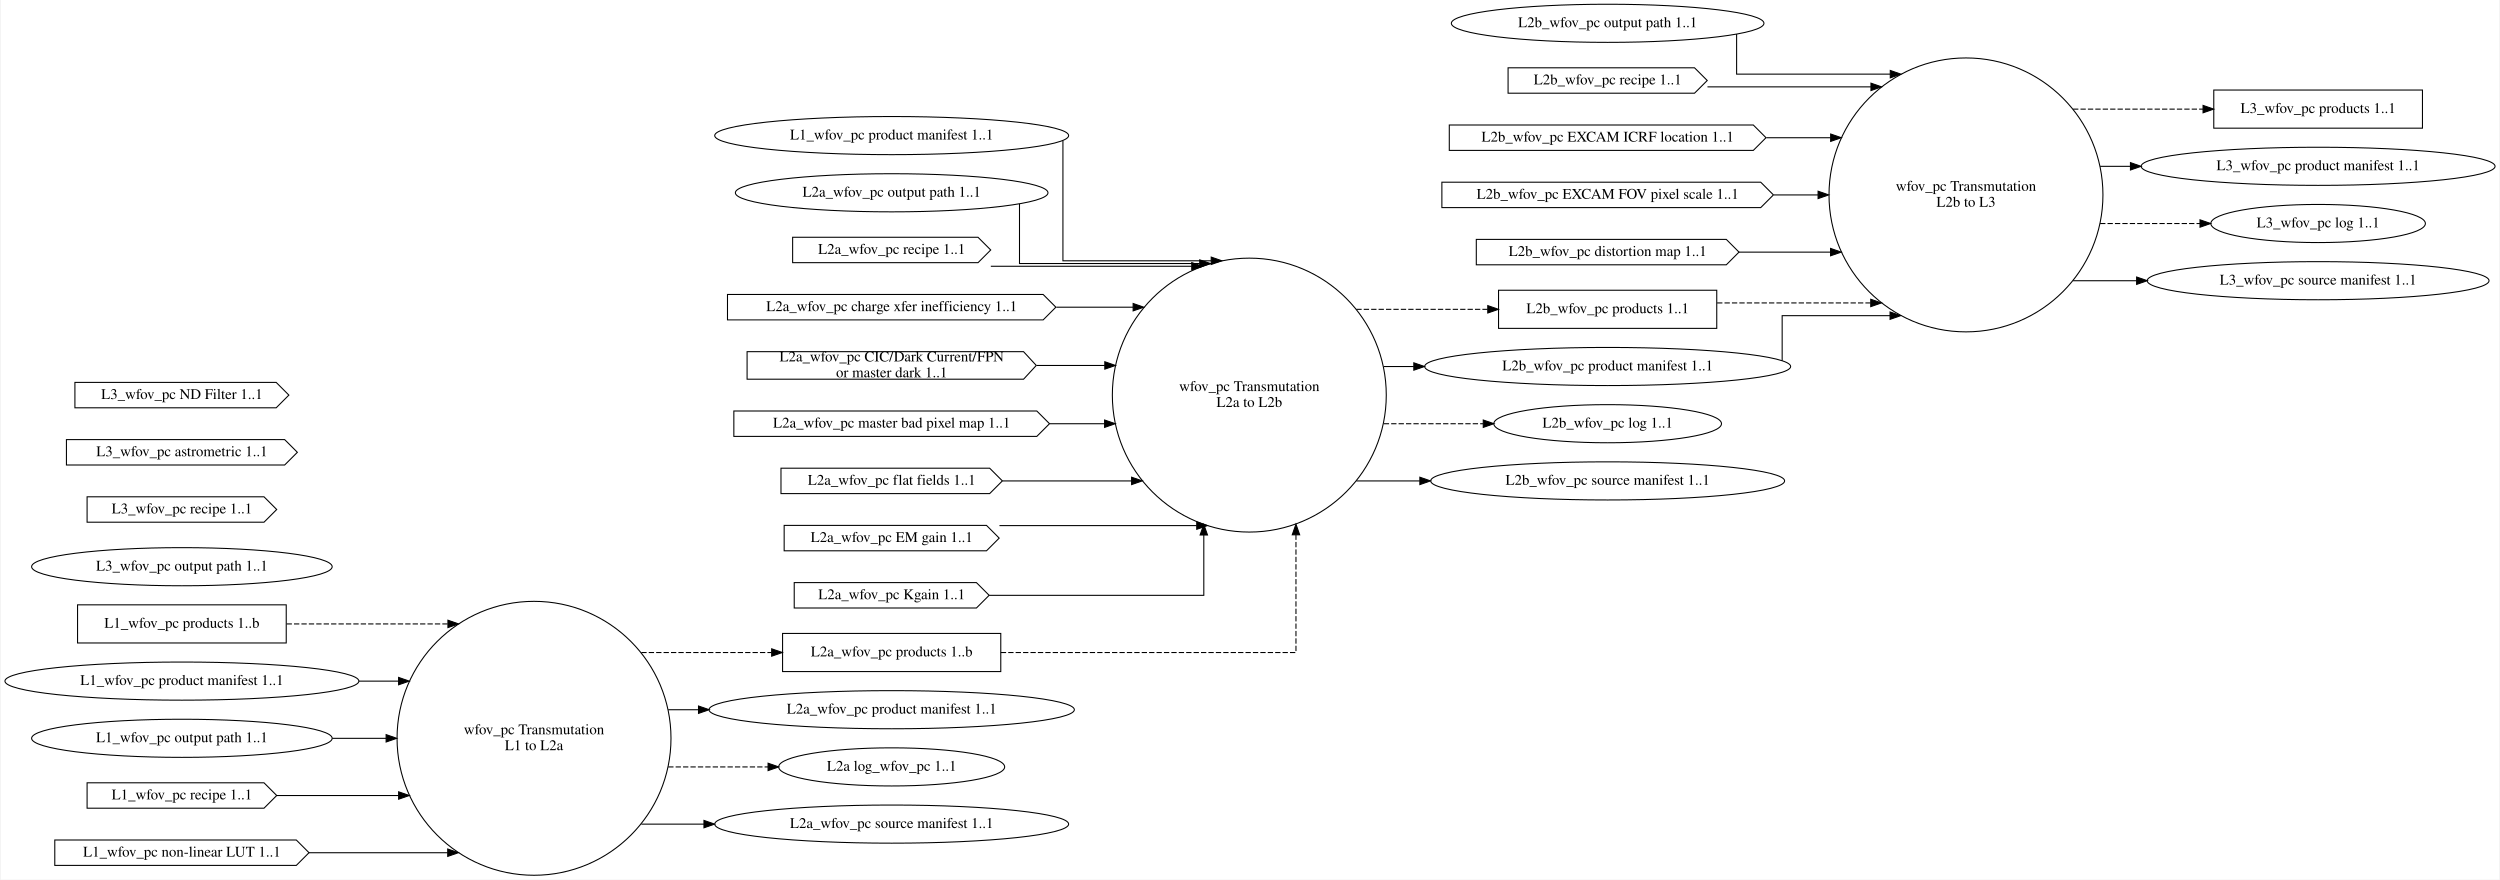
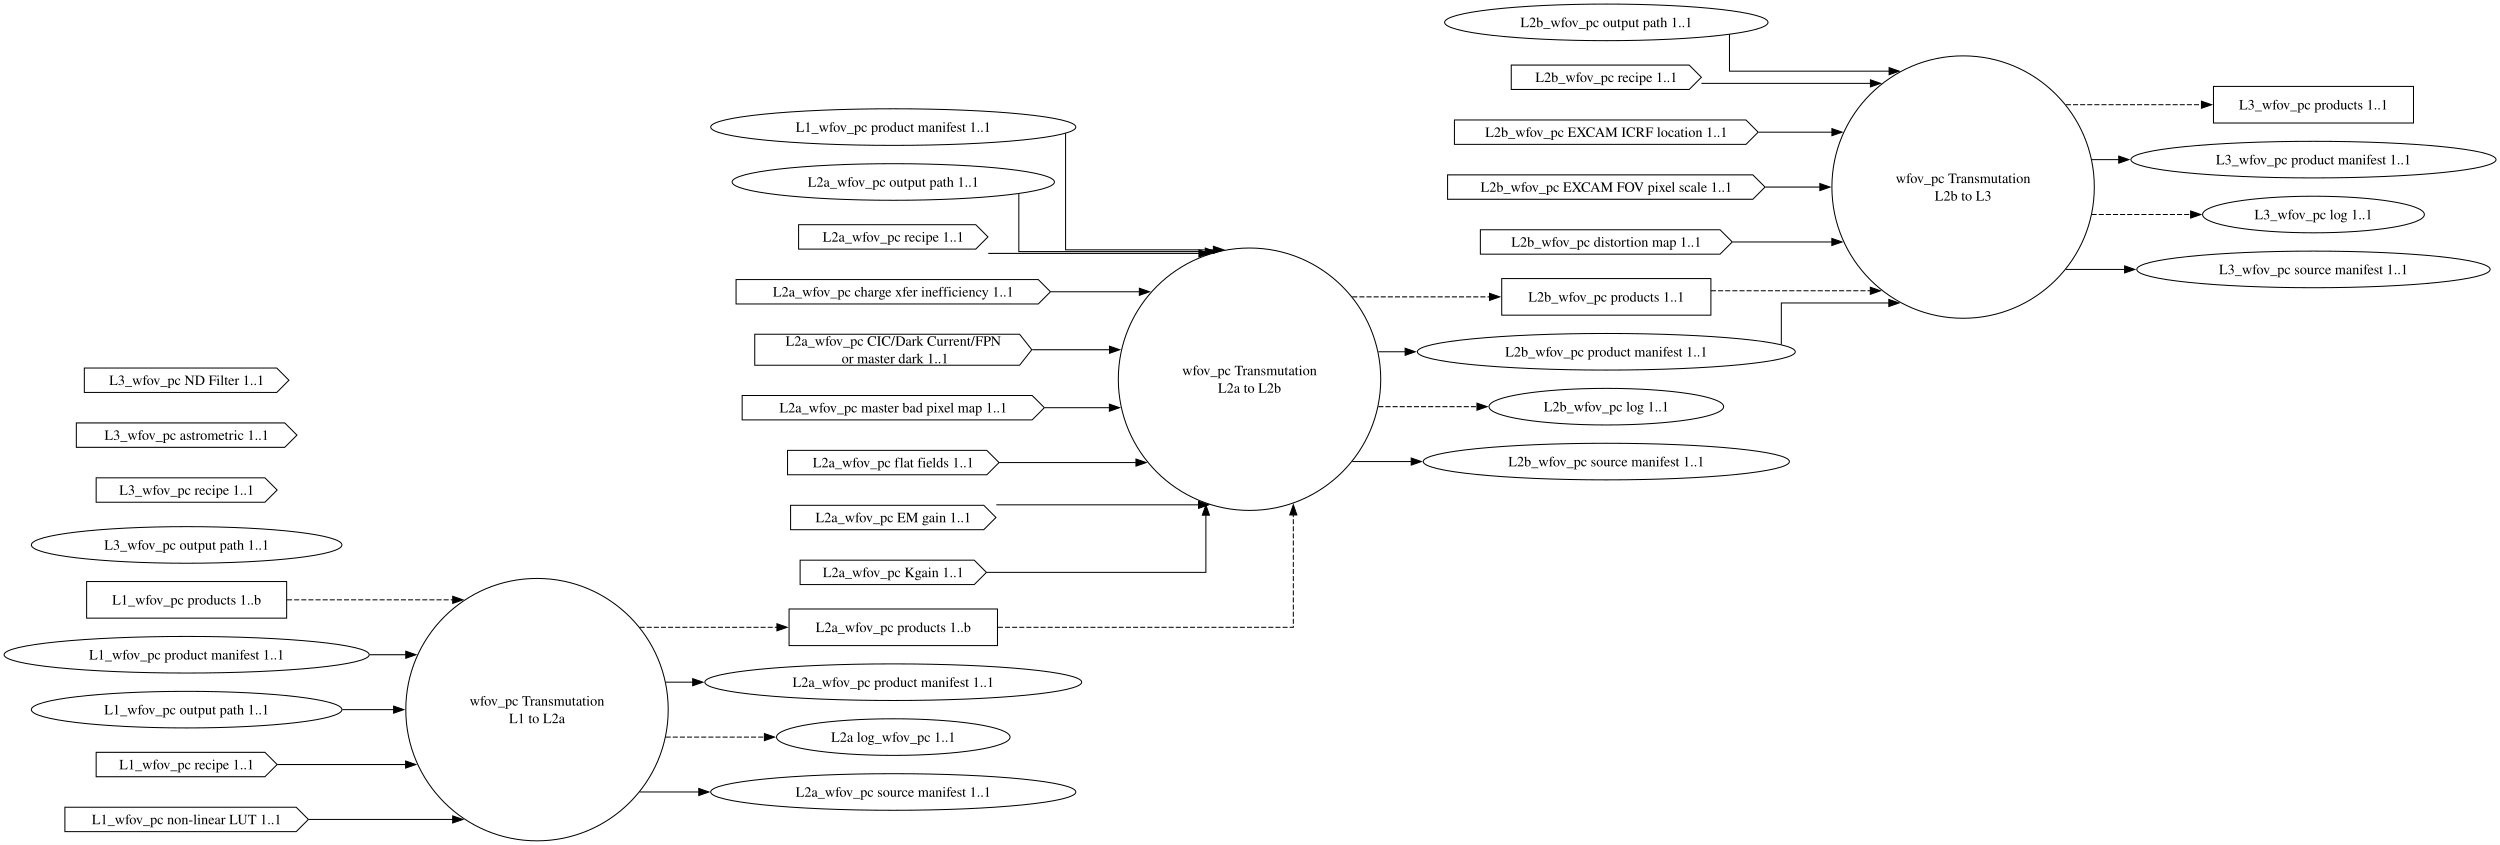
- <svg xmlns="http://www.w3.org/2000/svg" width="2359pt" height="830pt" viewBox="0.00 0.00 2358.78 830.40">
-   <g id="graph0" class="graph" transform="scale(1 1) rotate(0) translate(4 826.4)">
-     <polygon fill="white" stroke="transparent" points="-4,4 -4,-826.4 2354.78,-826.4 2354.78,4 -4,4" />
+ <svg xmlns="http://www.w3.org/2000/svg" width="2459pt" height="831pt" viewBox="0.00 0.00 2459.00 831.00">
+   <g id="graph0" class="graph" transform="scale(1 1) rotate(0) translate(4 827.05)">
+     <polygon fill="white" stroke="none" points="-4,4 -4,-827.05 2455.11,-827.05 2455.11,4 -4,4" />
    <g id="node1" class="node">
-       <ellipse fill="none" stroke="black" cx="499.47" cy="-129.4" rx="129.3" ry="129.3" />
-       <text text-anchor="middle" x="499.47" y="-133.2" font-family="Times,serif" font-size="14.00">wfov_pc Transmutation</text>
-       <text text-anchor="middle" x="499.47" y="-118.2" font-family="Times,serif" font-size="14.00">L1 to L2a</text>
+       <ellipse fill="none" stroke="black" cx="524.2" cy="-129.05" rx="129.05" ry="129.05" />
+       <text xml:space="preserve" text-anchor="middle" x="524.2" y="-133" font-family="Times,serif" font-size="14.00">wfov_pc Transmutation</text>
+       <text xml:space="preserve" text-anchor="middle" x="524.2" y="-115.75" font-family="Times,serif" font-size="14.00">L1 to L2a</text>
    </g>
    <g id="node10" class="node">
-       <polygon fill="none" stroke="black" points="940.11,-228.4 734.11,-228.4 734.11,-192.4 940.11,-192.4 940.11,-228.4" />
-       <text text-anchor="middle" x="837.11" y="-206.7" font-family="Times,serif" font-size="14.00">L2a_wfov_pc products 1..b</text>
+       <polygon fill="none" stroke="black" points="977.12,-228.05 772.12,-228.05 772.12,-192.05 977.12,-192.05 977.12,-228.05" />
+       <text xml:space="preserve" text-anchor="middle" x="874.62" y="-205.37" font-family="Times,serif" font-size="14.00">L2a_wfov_pc products 1..b</text>
    </g>
    <g id="edge6" class="edge">
-       <path fill="none" stroke="black" stroke-dasharray="5,2" d="M600.77,-210.4C600.77,-210.4 723.83,-210.4 723.83,-210.4" />
-       <polygon fill="black" stroke="black" points="723.83,-213.9 733.83,-210.4 723.83,-206.9 723.83,-213.9" />
+       <path fill="none" stroke="black" stroke-dasharray="5,2" d="M625.09,-210.05C625.09,-210.05 760.2,-210.05 760.2,-210.05" />
+       <polygon fill="black" stroke="black" points="760.2,-213.55 770.2,-210.05 760.2,-206.55 760.2,-213.55" />
    </g>
    <g id="node11" class="node">
-       <ellipse fill="none" stroke="black" cx="837.11" cy="-156.4" rx="172.47" ry="18" />
-       <text text-anchor="middle" x="837.11" y="-152.7" font-family="Times,serif" font-size="14.00">L2a_wfov_pc product manifest 1..1</text>
+       <ellipse fill="none" stroke="black" cx="874.62" cy="-156.05" rx="185.37" ry="18" />
+       <text xml:space="preserve" text-anchor="middle" x="874.62" y="-151.37" font-family="Times,serif" font-size="14.00">L2a_wfov_pc product manifest 1..1</text>
    </g>
    <g id="edge7" class="edge">
-       <path fill="none" stroke="black" d="M626.15,-156.4C626.15,-156.4 654.75,-156.4 654.75,-156.4" />
-       <polygon fill="black" stroke="black" points="654.75,-159.9 664.75,-156.4 654.75,-152.9 654.75,-159.9" />
+       <path fill="none" stroke="black" d="M650.71,-156.05C650.71,-156.05 677.33,-156.05 677.33,-156.05" />
+       <polygon fill="black" stroke="black" points="677.33,-159.55 687.33,-156.05 677.33,-152.55 677.33,-159.55" />
    </g>
    <g id="node20" class="node">
-       <ellipse fill="none" stroke="black" cx="837.11" cy="-102.4" rx="106.68" ry="18" />
-       <text text-anchor="middle" x="837.11" y="-98.7" font-family="Times,serif" font-size="14.00">L2a log_wfov_pc 1..1</text>
+       <ellipse fill="none" stroke="black" cx="874.62" cy="-102.05" rx="114.87" ry="18" />
+       <text xml:space="preserve" text-anchor="middle" x="874.62" y="-97.37" font-family="Times,serif" font-size="14.00">L2a log_wfov_pc 1..1</text>
    </g>
    <g id="edge8" class="edge">
-       <path fill="none" stroke="black" stroke-dasharray="5,2" d="M626.15,-102.4C626.15,-102.4 720.43,-102.4 720.43,-102.4" />
-       <polygon fill="black" stroke="black" points="720.43,-105.9 730.43,-102.4 720.43,-98.9 720.43,-105.9" />
+       <path fill="none" stroke="black" stroke-dasharray="5,2" d="M650.71,-102.05C650.71,-102.05 747.85,-102.05 747.85,-102.05" />
+       <polygon fill="black" stroke="black" points="747.85,-105.55 757.85,-102.05 747.85,-98.55 747.85,-105.55" />
    </g>
    <g id="node36" class="node">
-       <ellipse fill="none" stroke="black" cx="837.11" cy="-48.4" rx="167.07" ry="18" />
-       <text text-anchor="middle" x="837.11" y="-44.7" font-family="Times,serif" font-size="14.00">L2a_wfov_pc source manifest 1..1</text>
+       <ellipse fill="none" stroke="black" cx="874.62" cy="-48.05" rx="179.58" ry="18" />
+       <text xml:space="preserve" text-anchor="middle" x="874.62" y="-43.37" font-family="Times,serif" font-size="14.00">L2a_wfov_pc source manifest 1..1</text>
    </g>
    <g id="edge32" class="edge">
-       <path fill="none" stroke="black" d="M600.77,-48.4C600.77,-48.4 659.9,-48.4 659.9,-48.4" />
-       <polygon fill="black" stroke="black" points="659.9,-51.9 669.9,-48.4 659.9,-44.9 659.9,-51.9" />
+       <path fill="none" stroke="black" d="M625.09,-48.05C625.09,-48.05 683.32,-48.05 683.32,-48.05" />
+       <polygon fill="black" stroke="black" points="683.32,-51.55 693.32,-48.05 683.32,-44.55 683.32,-51.55" />
    </g>
    <g id="node2" class="node">
-       <ellipse fill="none" stroke="black" cx="1174.74" cy="-453.4" rx="129.3" ry="129.3" />
-       <text text-anchor="middle" x="1174.74" y="-457.2" font-family="Times,serif" font-size="14.00">wfov_pc Transmutation</text>
-       <text text-anchor="middle" x="1174.74" y="-442.2" font-family="Times,serif" font-size="14.00">L2a to L2b</text>
+       <ellipse fill="none" stroke="black" cx="1225.03" cy="-454.05" rx="129.05" ry="129.05" />
+       <text xml:space="preserve" text-anchor="middle" x="1225.03" y="-458" font-family="Times,serif" font-size="14.00">wfov_pc Transmutation</text>
+       <text xml:space="preserve" text-anchor="middle" x="1225.03" y="-440.75" font-family="Times,serif" font-size="14.00">L2a to L2b</text>
    </g>
    <g id="node21" class="node">
-       <polygon fill="none" stroke="black" points="1616.03,-552.4 1410.03,-552.4 1410.03,-516.4 1616.03,-516.4 1616.03,-552.4" />
-       <text text-anchor="middle" x="1513.03" y="-530.7" font-family="Times,serif" font-size="14.00">L2b_wfov_pc products 1..1</text>
+       <polygon fill="none" stroke="black" points="1678.84,-553.05 1473.09,-553.05 1473.09,-517.05 1678.84,-517.05 1678.84,-553.05" />
+       <text xml:space="preserve" text-anchor="middle" x="1575.97" y="-530.37" font-family="Times,serif" font-size="14.00">L2b_wfov_pc products 1..1</text>
    </g>
    <g id="edge18" class="edge">
-       <path fill="none" stroke="black" stroke-dasharray="5,2" d="M1275.78,-534.4C1275.78,-534.4 1399.87,-534.4 1399.87,-534.4" />
-       <polygon fill="black" stroke="black" points="1399.87,-537.9 1409.87,-534.4 1399.87,-530.9 1399.87,-537.9" />
+       <path fill="none" stroke="black" stroke-dasharray="5,2" d="M1326.07,-535.05C1326.07,-535.05 1461.09,-535.05 1461.09,-535.05" />
+       <polygon fill="black" stroke="black" points="1461.09,-538.55 1471.09,-535.05 1461.09,-531.55 1461.09,-538.55" />
    </g>
    <g id="node22" class="node">
-       <ellipse fill="none" stroke="black" cx="1513.03" cy="-480.4" rx="172.77" ry="18" />
-       <text text-anchor="middle" x="1513.03" y="-476.7" font-family="Times,serif" font-size="14.00">L2b_wfov_pc product manifest 1..1</text>
+       <ellipse fill="none" stroke="black" cx="1575.97" cy="-481.05" rx="185.89" ry="18" />
+       <text xml:space="preserve" text-anchor="middle" x="1575.97" y="-476.37" font-family="Times,serif" font-size="14.00">L2b_wfov_pc product manifest 1..1</text>
    </g>
    <g id="edge19" class="edge">
-       <path fill="none" stroke="black" d="M1301.67,-480.4C1301.67,-480.4 1330.05,-480.4 1330.05,-480.4" />
-       <polygon fill="black" stroke="black" points="1330.05,-483.9 1340.05,-480.4 1330.05,-476.9 1330.05,-483.9" />
+       <path fill="none" stroke="black" d="M1351.73,-481.05C1351.73,-481.05 1378.1,-481.05 1378.1,-481.05" />
+       <polygon fill="black" stroke="black" points="1378.1,-484.55 1388.1,-481.05 1378.1,-477.55 1378.1,-484.55" />
    </g>
    <g id="node28" class="node">
-       <ellipse fill="none" stroke="black" cx="1513.03" cy="-426.4" rx="107.48" ry="18" />
-       <text text-anchor="middle" x="1513.03" y="-422.7" font-family="Times,serif" font-size="14.00">L2b_wfov_pc log 1..1</text>
+       <ellipse fill="none" stroke="black" cx="1575.97" cy="-427.05" rx="115.39" ry="18" />
+       <text xml:space="preserve" text-anchor="middle" x="1575.97" y="-422.37" font-family="Times,serif" font-size="14.00">L2b_wfov_pc log 1..1</text>
    </g>
    <g id="edge20" class="edge">
-       <path fill="none" stroke="black" stroke-dasharray="5,2" d="M1301.67,-426.4C1301.67,-426.4 1395.6,-426.4 1395.6,-426.4" />
-       <polygon fill="black" stroke="black" points="1395.6,-429.9 1405.6,-426.4 1395.6,-422.9 1395.6,-429.9" />
+       <path fill="none" stroke="black" stroke-dasharray="5,2" d="M1351.73,-427.05C1351.73,-427.05 1448.74,-427.05 1448.74,-427.05" />
+       <polygon fill="black" stroke="black" points="1448.74,-430.55 1458.74,-427.05 1448.74,-423.55 1448.74,-430.55" />
    </g>
    <g id="node37" class="node">
-       <ellipse fill="none" stroke="black" cx="1513.03" cy="-372.4" rx="167.07" ry="18" />
-       <text text-anchor="middle" x="1513.03" y="-368.7" font-family="Times,serif" font-size="14.00">L2b_wfov_pc source manifest 1..1</text>
+       <ellipse fill="none" stroke="black" cx="1575.97" cy="-373.05" rx="180.1" ry="18" />
+       <text xml:space="preserve" text-anchor="middle" x="1575.97" y="-368.37" font-family="Times,serif" font-size="14.00">L2b_wfov_pc source manifest 1..1</text>
    </g>
    <g id="edge33" class="edge">
-       <path fill="none" stroke="black" d="M1275.78,-372.4C1275.78,-372.4 1335.75,-372.4 1335.75,-372.4" />
-       <polygon fill="black" stroke="black" points="1335.75,-375.9 1345.75,-372.4 1335.75,-368.9 1335.75,-375.9" />
+       <path fill="none" stroke="black" d="M1326.07,-373.05C1326.07,-373.05 1384.07,-373.05 1384.07,-373.05" />
+       <polygon fill="black" stroke="black" points="1384.07,-376.55 1394.07,-373.05 1384.07,-369.55 1384.07,-376.55" />
    </g>
    <g id="node3" class="node">
-       <ellipse fill="none" stroke="black" cx="1851.31" cy="-642.4" rx="129.3" ry="129.3" />
-       <text text-anchor="middle" x="1851.31" y="-646.2" font-family="Times,serif" font-size="14.00">wfov_pc Transmutation</text>
-       <text text-anchor="middle" x="1851.31" y="-631.2" font-family="Times,serif" font-size="14.00">L2b to L3</text>
+       <ellipse fill="none" stroke="black" cx="1926.91" cy="-643.05" rx="129.05" ry="129.05" />
+       <text xml:space="preserve" text-anchor="middle" x="1926.91" y="-647" font-family="Times,serif" font-size="14.00">wfov_pc Transmutation</text>
+       <text xml:space="preserve" text-anchor="middle" x="1926.91" y="-629.75" font-family="Times,serif" font-size="14.00">L2b to L3</text>
    </g>
    <g id="node29" class="node">
-       <polygon fill="none" stroke="black" points="2282.25,-741.4 2085.25,-741.4 2085.25,-705.4 2282.25,-705.4 2282.25,-741.4" />
-       <text text-anchor="middle" x="2183.75" y="-719.7" font-family="Times,serif" font-size="14.00">L3_wfov_pc products 1..1</text>
+       <polygon fill="none" stroke="black" points="2369.91,-742.05 2173.16,-742.05 2173.16,-706.05 2369.91,-706.05 2369.91,-742.05" />
+       <text xml:space="preserve" text-anchor="middle" x="2271.53" y="-719.37" font-family="Times,serif" font-size="14.00">L3_wfov_pc products 1..1</text>
    </g>
    <g id="edge29" class="edge">
-       <path fill="none" stroke="black" stroke-dasharray="5,2" d="M1952.41,-723.4C1952.41,-723.4 2075.13,-723.4 2075.13,-723.4" />
-       <polygon fill="black" stroke="black" points="2075.13,-726.9 2085.13,-723.4 2075.13,-719.9 2075.13,-726.9" />
+       <path fill="none" stroke="black" stroke-dasharray="5,2" d="M2027.98,-724.05C2027.98,-724.05 2161.33,-724.05 2161.33,-724.05" />
+       <polygon fill="black" stroke="black" points="2161.33,-727.55 2171.33,-724.05 2161.33,-720.55 2161.33,-727.55" />
    </g>
    <g id="node31" class="node">
-       <ellipse fill="none" stroke="black" cx="2183.75" cy="-669.4" rx="167.07" ry="18" />
-       <text text-anchor="middle" x="2183.75" y="-665.7" font-family="Times,serif" font-size="14.00">L3_wfov_pc product manifest 1..1</text>
+       <ellipse fill="none" stroke="black" cx="2271.53" cy="-670.05" rx="179.58" ry="18" />
+       <text xml:space="preserve" text-anchor="middle" x="2271.53" y="-665.37" font-family="Times,serif" font-size="14.00">L3_wfov_pc product manifest 1..1</text>
    </g>
    <g id="edge30" class="edge">
-       <path fill="none" stroke="black" d="M1977.94,-669.4C1977.94,-669.4 2006.58,-669.4 2006.58,-669.4" />
-       <polygon fill="black" stroke="black" points="2006.58,-672.9 2016.58,-669.4 2006.58,-665.9 2006.58,-672.9" />
+       <path fill="none" stroke="black" d="M2053.28,-670.05C2053.28,-670.05 2079.98,-670.05 2079.98,-670.05" />
+       <polygon fill="black" stroke="black" points="2079.98,-673.55 2089.98,-670.05 2079.98,-666.55 2079.98,-673.55" />
    </g>
    <g id="node35" class="node">
-       <ellipse fill="none" stroke="black" cx="2183.75" cy="-615.4" rx="101.28" ry="18" />
-       <text text-anchor="middle" x="2183.75" y="-611.7" font-family="Times,serif" font-size="14.00">L3_wfov_pc log 1..1</text>
+       <ellipse fill="none" stroke="black" cx="2271.53" cy="-616.05" rx="109.08" ry="18" />
+       <text xml:space="preserve" text-anchor="middle" x="2271.53" y="-611.37" font-family="Times,serif" font-size="14.00">L3_wfov_pc log 1..1</text>
    </g>
    <g id="edge31" class="edge">
-       <path fill="none" stroke="black" stroke-dasharray="5,2" d="M1977.94,-615.4C1977.94,-615.4 2072.25,-615.4 2072.25,-615.4" />
-       <polygon fill="black" stroke="black" points="2072.25,-618.9 2082.25,-615.4 2072.25,-611.9 2072.25,-618.9" />
+       <path fill="none" stroke="black" stroke-dasharray="5,2" d="M2053.28,-616.05C2053.28,-616.05 2150.71,-616.05 2150.71,-616.05" />
+       <polygon fill="black" stroke="black" points="2150.71,-619.55 2160.71,-616.05 2150.71,-612.55 2150.71,-619.55" />
    </g>
    <g id="node38" class="node">
-       <ellipse fill="none" stroke="black" cx="2183.75" cy="-561.4" rx="161.37" ry="18" />
-       <text text-anchor="middle" x="2183.75" y="-557.7" font-family="Times,serif" font-size="14.00">L3_wfov_pc source manifest 1..1</text>
+       <ellipse fill="none" stroke="black" cx="2271.53" cy="-562.05" rx="173.79" ry="18" />
+       <text xml:space="preserve" text-anchor="middle" x="2271.53" y="-557.37" font-family="Times,serif" font-size="14.00">L3_wfov_pc source manifest 1..1</text>
    </g>
    <g id="edge34" class="edge">
-       <path fill="none" stroke="black" d="M1952.41,-561.4C1952.41,-561.4 2012.42,-561.4 2012.42,-561.4" />
-       <polygon fill="black" stroke="black" points="2012.42,-564.9 2022.42,-561.4 2012.42,-557.9 2012.42,-564.9" />
+       <path fill="none" stroke="black" d="M2027.98,-562.05C2027.98,-562.05 2085.77,-562.05 2085.77,-562.05" />
+       <polygon fill="black" stroke="black" points="2085.77,-565.55 2095.77,-562.05 2085.77,-558.55 2085.77,-565.55" />
    </g>
    <g id="node4" class="node">
-       <polygon fill="none" stroke="black" points="265.54,-255.4 68.54,-255.4 68.54,-219.4 265.54,-219.4 265.54,-255.4" />
-       <text text-anchor="middle" x="167.04" y="-233.7" font-family="Times,serif" font-size="14.00">L1_wfov_pc products 1..b</text>
+       <polygon fill="none" stroke="black" points="277.95,-255.05 81.2,-255.05 81.2,-219.05 277.95,-219.05 277.95,-255.05" />
+       <text xml:space="preserve" text-anchor="middle" x="179.58" y="-232.37" font-family="Times,serif" font-size="14.00">L1_wfov_pc products 1..b</text>
    </g>
    <g id="edge1" class="edge">
-       <path fill="none" stroke="black" stroke-dasharray="5,2" d="M265.88,-237.4C265.88,-237.4 418.19,-237.4 418.19,-237.4" />
-       <polygon fill="black" stroke="black" points="418.19,-240.9 428.19,-237.4 418.19,-233.9 418.19,-240.9" />
+       <path fill="none" stroke="black" stroke-dasharray="5,2" d="M278.33,-237.05C278.33,-237.05 441.3,-237.05 441.3,-237.05" />
+       <polygon fill="black" stroke="black" points="441.3,-240.55 451.3,-237.05 441.3,-233.55 441.3,-240.55" />
    </g>
    <g id="node5" class="node">
-       <ellipse fill="none" stroke="black" cx="167.04" cy="-183.4" rx="167.07" ry="18" />
-       <text text-anchor="middle" x="167.04" y="-179.7" font-family="Times,serif" font-size="14.00">L1_wfov_pc product manifest 1..1</text>
+       <ellipse fill="none" stroke="black" cx="179.58" cy="-183.05" rx="179.58" ry="18" />
+       <text xml:space="preserve" text-anchor="middle" x="179.58" y="-178.37" font-family="Times,serif" font-size="14.00">L1_wfov_pc product manifest 1..1</text>
    </g>
    <g id="edge2" class="edge">
-       <path fill="none" stroke="black" d="M334.23,-183.4C334.23,-183.4 371.62,-183.4 371.62,-183.4" />
-       <polygon fill="black" stroke="black" points="371.62,-186.9 381.62,-183.4 371.62,-179.9 371.62,-186.9" />
+       <path fill="none" stroke="black" d="M359.46,-183.05C359.46,-183.05 395.12,-183.05 395.12,-183.05" />
+       <polygon fill="black" stroke="black" points="395.12,-186.55 405.12,-183.05 395.12,-179.55 395.12,-186.55" />
    </g>
    <g id="node6" class="node">
-       <ellipse fill="none" stroke="black" cx="837.11" cy="-698.4" rx="167.07" ry="18" />
-       <text text-anchor="middle" x="837.11" y="-694.7" font-family="Times,serif" font-size="14.00">L1_wfov_pc product manifest 1..1</text>
+       <ellipse fill="none" stroke="black" cx="874.62" cy="-702.05" rx="179.58" ry="18" />
+       <text xml:space="preserve" text-anchor="middle" x="874.62" y="-697.37" font-family="Times,serif" font-size="14.00">L1_wfov_pc product manifest 1..1</text>
    </g>
    <g id="edge21" class="edge">
-       <path fill="none" stroke="black" d="M998.78,-693.62C998.78,-671.51 998.78,-580.2 998.78,-580.2 998.78,-580.2 1138.78,-580.2 1138.78,-580.2" />
-       <polygon fill="black" stroke="black" points="1138.78,-583.7 1148.78,-580.2 1138.78,-576.7 1138.78,-583.7" />
+       <path fill="none" stroke="black" d="M1044.11,-695.89C1044.11,-671.3 1044.11,-581.33 1044.11,-581.33 1044.11,-581.33 1189.49,-581.33 1189.49,-581.33" />
+       <polygon fill="black" stroke="black" points="1189.49,-584.83 1199.49,-581.33 1189.49,-577.83 1189.49,-584.83" />
    </g>
    <g id="node7" class="node">
-       <ellipse fill="none" stroke="black" cx="167.04" cy="-129.4" rx="141.88" ry="18" />
-       <text text-anchor="middle" x="167.04" y="-125.7" font-family="Times,serif" font-size="14.00">L1_wfov_pc output path 1..1</text>
+       <ellipse fill="none" stroke="black" cx="179.58" cy="-129.05" rx="152.75" ry="18" />
+       <text xml:space="preserve" text-anchor="middle" x="179.58" y="-124.37" font-family="Times,serif" font-size="14.00">L1_wfov_pc output path 1..1</text>
    </g>
    <g id="edge3" class="edge">
-       <path fill="none" stroke="black" d="M308.98,-129.4C308.98,-129.4 359.84,-129.4 359.84,-129.4" />
-       <polygon fill="black" stroke="black" points="359.84,-132.9 369.84,-129.4 359.84,-125.9 359.84,-132.9" />
+       <path fill="none" stroke="black" d="M332.74,-129.05C332.74,-129.05 383.16,-129.05 383.16,-129.05" />
+       <polygon fill="black" stroke="black" points="383.16,-132.55 393.16,-129.05 383.16,-125.55 383.16,-132.55" />
    </g>
    <g id="node8" class="node">
-       <polygon fill="none" stroke="black" points="244.54,-87.4 77.54,-87.4 77.54,-63.4 244.54,-63.4 256.54,-75.4 244.54,-87.4" />
-       <text text-anchor="middle" x="167.04" y="-71.7" font-family="Times,serif" font-size="14.00">L1_wfov_pc recipe 1..1</text>
+       <polygon fill="none" stroke="black" points="256.58,-87.05 90.58,-87.05 90.58,-63.05 256.58,-63.05 268.58,-75.05 256.58,-87.05" />
+       <text xml:space="preserve" text-anchor="middle" x="179.58" y="-70.37" font-family="Times,serif" font-size="14.00">L1_wfov_pc recipe 1..1</text>
    </g>
    <g id="edge4" class="edge">
-       <path fill="none" stroke="black" d="M256.56,-75.4C256.56,-75.4 371.65,-75.4 371.65,-75.4" />
-       <polygon fill="black" stroke="black" points="371.65,-78.9 381.65,-75.4 371.65,-71.9 371.65,-78.9" />
+       <path fill="none" stroke="black" d="M268.78,-75.05C268.78,-75.05 394.96,-75.05 394.96,-75.05" />
+       <polygon fill="black" stroke="black" points="394.96,-78.55 404.96,-75.05 394.96,-71.55 394.96,-78.55" />
    </g>
    <g id="node9" class="node">
-       <polygon fill="none" stroke="black" points="275.04,-33.4 47.04,-33.4 47.04,-9.4 275.04,-9.4 287.04,-21.4 275.04,-33.4" />
-       <text text-anchor="middle" x="167.04" y="-17.7" font-family="Times,serif" font-size="14.00">L1_wfov_pc non-linear LUT 1..1</text>
+       <polygon fill="none" stroke="black" points="287.33,-33.05 59.83,-33.05 59.83,-9.05 287.33,-9.05 299.33,-21.05 287.33,-33.05" />
+       <text xml:space="preserve" text-anchor="middle" x="179.58" y="-16.37" font-family="Times,serif" font-size="14.00">L1_wfov_pc non-linear LUT 1..1</text>
    </g>
    <g id="edge5" class="edge">
-       <path fill="none" stroke="black" d="M287.05,-21.4C287.05,-21.4 418,-21.4 418,-21.4" />
-       <polygon fill="black" stroke="black" points="418,-24.9 428,-21.4 418,-17.9 418,-24.9" />
+       <path fill="none" stroke="black" d="M299.63,-21.05C299.63,-21.05 441.26,-21.05 441.26,-21.05" />
+       <polygon fill="black" stroke="black" points="441.26,-24.55 451.26,-21.05 441.26,-17.55 441.26,-24.55" />
    </g>
    <g id="edge9" class="edge">
-       <path fill="none" stroke="black" stroke-dasharray="5,2" d="M940.14,-210.4C1053.18,-210.4 1218.78,-210.4 1218.78,-210.4 1218.78,-210.4 1218.78,-321.54 1218.78,-321.54" />
-       <polygon fill="black" stroke="black" points="1215.28,-321.54 1218.78,-331.54 1222.28,-321.54 1215.28,-321.54" />
+       <path fill="none" stroke="black" stroke-dasharray="5,2" d="M977.49,-210.05C1094.08,-210.05 1268.11,-210.05 1268.11,-210.05 1268.11,-210.05 1268.11,-320.53 1268.11,-320.53" />
+       <polygon fill="black" stroke="black" points="1264.61,-320.53 1268.11,-330.53 1271.61,-320.53 1264.61,-320.53" />
    </g>
    <g id="node12" class="node">
-       <ellipse fill="none" stroke="black" cx="837.11" cy="-644.4" rx="147.57" ry="18" />
-       <text text-anchor="middle" x="837.11" y="-640.7" font-family="Times,serif" font-size="14.00">L2a_wfov_pc output path 1..1</text>
+       <ellipse fill="none" stroke="black" cx="874.62" cy="-648.05" rx="158.53" ry="18" />
+       <text xml:space="preserve" text-anchor="middle" x="874.62" y="-643.37" font-family="Times,serif" font-size="14.00">L2a_wfov_pc output path 1..1</text>
    </g>
    <g id="edge10" class="edge">
-       <path fill="none" stroke="black" d="M957.78,-633.96C957.78,-615.18 957.78,-577.6 957.78,-577.6 957.78,-577.6 1127.94,-577.6 1127.94,-577.6" />
-       <polygon fill="black" stroke="black" points="1127.94,-581.1 1137.94,-577.6 1127.94,-574.1 1127.94,-581.1" />
+       <path fill="none" stroke="black" d="M998.11,-636.43C998.11,-616.89 998.11,-579.57 998.11,-579.57 998.11,-579.57 1181.49,-579.57 1181.49,-579.57" />
+       <polygon fill="black" stroke="black" points="1181.49,-583.07 1191.49,-579.57 1181.49,-576.07 1181.49,-583.07" />
    </g>
    <g id="node13" class="node">
-       <polygon fill="none" stroke="black" points="918.61,-602.4 743.61,-602.4 743.61,-578.4 918.61,-578.4 930.61,-590.4 918.61,-602.4" />
-       <text text-anchor="middle" x="837.11" y="-586.7" font-family="Times,serif" font-size="14.00">L2a_wfov_pc recipe 1..1</text>
+       <polygon fill="none" stroke="black" points="955.74,-606.05 781.49,-606.05 781.49,-582.05 955.74,-582.05 967.74,-594.05 955.74,-606.05" />
+       <text xml:space="preserve" text-anchor="middle" x="874.62" y="-589.37" font-family="Times,serif" font-size="14.00">L2a_wfov_pc recipe 1..1</text>
    </g>
    <g id="edge11" class="edge">
-       <path fill="none" stroke="black" d="M930.71,-575C930.71,-575 1120.4,-575 1120.4,-575" />
-       <polygon fill="black" stroke="black" points="1120.4,-578.5 1130.4,-575 1120.4,-571.5 1120.4,-578.5" />
+       <path fill="none" stroke="black" d="M968.06,-577.81C968.06,-577.81 1175.27,-577.81 1175.27,-577.81" />
+       <polygon fill="black" stroke="black" points="1175.27,-581.31 1185.27,-577.81 1175.27,-574.31 1175.27,-581.31" />
    </g>
    <g id="node14" class="node">
-       <polygon fill="none" stroke="black" points="980.11,-548.4 682.11,-548.4 682.11,-524.4 980.11,-524.4 992.11,-536.4 980.11,-548.4" />
-       <text text-anchor="middle" x="837.11" y="-532.7" font-family="Times,serif" font-size="14.00">L2a_wfov_pc charge xfer inefficiency 1..1</text>
+       <polygon fill="none" stroke="black" points="1017.24,-552.05 719.99,-552.05 719.99,-528.05 1017.24,-528.05 1029.24,-540.05 1017.24,-552.05" />
+       <text xml:space="preserve" text-anchor="middle" x="874.62" y="-535.37" font-family="Times,serif" font-size="14.00">L2a_wfov_pc charge xfer inefficiency 1..1</text>
    </g>
    <g id="edge12" class="edge">
-       <path fill="none" stroke="black" d="M992.58,-536.4C992.58,-536.4 1065.06,-536.4 1065.06,-536.4" />
-       <polygon fill="black" stroke="black" points="1065.06,-539.9 1075.06,-536.4 1065.06,-532.9 1065.06,-539.9" />
+       <path fill="none" stroke="black" d="M1029.59,-540.05C1029.59,-540.05 1116.66,-540.05 1116.66,-540.05" />
+       <polygon fill="black" stroke="black" points="1116.66,-543.55 1126.66,-540.05 1116.66,-536.55 1116.66,-543.55" />
    </g>
    <g id="node15" class="node">
-       <polygon fill="none" stroke="black" points="961.61,-494.4 700.61,-494.4 700.61,-468.4 961.61,-468.4 973.61,-481.4 961.61,-494.4" />
-       <text text-anchor="middle" x="837.11" y="-485.2" font-family="Times,serif" font-size="14.00">L2a_wfov_pc CIC/Dark Current/FPN</text>
-       <text text-anchor="middle" x="837.11" y="-470.2" font-family="Times,serif" font-size="14.00"> or master dark 1..1</text>
+       <polygon fill="none" stroke="black" points="998.87,-498.3 738.37,-498.3 738.37,-467.8 998.87,-467.8 1010.87,-483.05 998.87,-498.3" />
+       <text xml:space="preserve" text-anchor="middle" x="874.62" y="-487" font-family="Times,serif" font-size="14.00">L2a_wfov_pc CIC/Dark Current/FPN</text>
+       <text xml:space="preserve" text-anchor="middle" x="874.62" y="-469.75" font-family="Times,serif" font-size="14.00"> or master dark 1..1</text>
    </g>
    <g id="edge13" class="edge">
-       <path fill="none" stroke="black" d="M973.95,-481.4C973.95,-481.4 1038.33,-481.4 1038.33,-481.4" />
-       <polygon fill="black" stroke="black" points="1038.33,-484.9 1048.33,-481.4 1038.33,-477.9 1038.33,-484.9" />
+       <path fill="none" stroke="black" d="M1011.35,-483.05C1011.35,-483.05 1087.32,-483.05 1087.32,-483.05" />
+       <polygon fill="black" stroke="black" points="1087.32,-486.55 1097.32,-483.05 1087.32,-479.55 1087.32,-486.55" />
    </g>
    <g id="node16" class="node">
-       <polygon fill="none" stroke="black" points="974.11,-438.4 688.11,-438.4 688.11,-414.4 974.11,-414.4 986.11,-426.4 974.11,-438.4" />
-       <text text-anchor="middle" x="837.11" y="-422.7" font-family="Times,serif" font-size="14.00">L2a_wfov_pc master bad pixel map 1..1</text>
+       <polygon fill="none" stroke="black" points="1011.24,-438.05 725.99,-438.05 725.99,-414.05 1011.24,-414.05 1023.24,-426.05 1011.24,-438.05" />
+       <text xml:space="preserve" text-anchor="middle" x="874.62" y="-421.37" font-family="Times,serif" font-size="14.00">L2a_wfov_pc master bad pixel map 1..1</text>
    </g>
    <g id="edge14" class="edge">
-       <path fill="none" stroke="black" d="M986.18,-426.4C986.18,-426.4 1038.13,-426.4 1038.13,-426.4" />
-       <polygon fill="black" stroke="black" points="1038.13,-429.9 1048.13,-426.4 1038.13,-422.9 1038.13,-429.9" />
+       <path fill="none" stroke="black" d="M1023.73,-426.05C1023.73,-426.05 1087.18,-426.05 1087.18,-426.05" />
+       <polygon fill="black" stroke="black" points="1087.18,-429.55 1097.18,-426.05 1087.18,-422.55 1087.18,-429.55" />
    </g>
    <g id="node17" class="node">
-       <polygon fill="none" stroke="black" points="929.61,-384.4 732.61,-384.4 732.61,-360.4 929.61,-360.4 941.61,-372.4 929.61,-384.4" />
-       <text text-anchor="middle" x="837.11" y="-368.7" font-family="Times,serif" font-size="14.00">L2a_wfov_pc flat fields 1..1</text>
+       <polygon fill="none" stroke="black" points="966.62,-384.05 770.62,-384.05 770.62,-360.05 966.62,-360.05 978.62,-372.05 966.62,-384.05" />
+       <text xml:space="preserve" text-anchor="middle" x="874.62" y="-367.37" font-family="Times,serif" font-size="14.00">L2a_wfov_pc flat fields 1..1</text>
    </g>
    <g id="edge15" class="edge">
-       <path fill="none" stroke="black" d="M941.62,-372.4C941.62,-372.4 1063.61,-372.4 1063.61,-372.4" />
-       <polygon fill="black" stroke="black" points="1063.61,-375.9 1073.61,-372.4 1063.61,-368.9 1063.61,-375.9" />
+       <path fill="none" stroke="black" d="M978.8,-372.05C978.8,-372.05 1113.34,-372.05 1113.34,-372.05" />
+       <polygon fill="black" stroke="black" points="1113.34,-375.55 1123.34,-372.05 1113.34,-368.55 1113.34,-375.55" />
    </g>
    <g id="node18" class="node">
-       <polygon fill="none" stroke="black" points="926.61,-330.4 735.61,-330.4 735.61,-306.4 926.61,-306.4 938.61,-318.4 926.61,-330.4" />
-       <text text-anchor="middle" x="837.11" y="-314.7" font-family="Times,serif" font-size="14.00">L2a_wfov_pc EM gain 1..1</text>
+       <polygon fill="none" stroke="black" points="963.62,-330.05 773.62,-330.05 773.62,-306.05 963.62,-306.05 975.62,-318.05 963.62,-330.05" />
+       <text xml:space="preserve" text-anchor="middle" x="874.62" y="-313.37" font-family="Times,serif" font-size="14.00">L2a_wfov_pc EM gain 1..1</text>
    </g>
    <g id="edge16" class="edge">
-       <path fill="none" stroke="black" d="M938.87,-330.2C938.87,-330.2 1125.12,-330.2 1125.12,-330.2" />
-       <polygon fill="black" stroke="black" points="1125.12,-333.7 1135.12,-330.2 1125.12,-326.7 1125.12,-333.7" />
+       <path fill="none" stroke="black" d="M975.97,-330.52C975.97,-330.52 1174.88,-330.52 1174.88,-330.52" />
+       <polygon fill="black" stroke="black" points="1174.88,-334.02 1184.88,-330.52 1174.88,-327.02 1174.88,-334.02" />
    </g>
    <g id="node19" class="node">
-       <polygon fill="none" stroke="black" points="917.11,-276.4 745.11,-276.4 745.11,-252.4 917.11,-252.4 929.11,-264.4 917.11,-276.4" />
-       <text text-anchor="middle" x="837.11" y="-260.7" font-family="Times,serif" font-size="14.00">L2a_wfov_pc Kgain 1..1</text>
+       <polygon fill="none" stroke="black" points="954.24,-276.05 782.99,-276.05 782.99,-252.05 954.24,-252.05 966.24,-264.05 954.24,-276.05" />
+       <text xml:space="preserve" text-anchor="middle" x="874.62" y="-259.37" font-family="Times,serif" font-size="14.00">L2a_wfov_pc Kgain 1..1</text>
    </g>
    <g id="edge17" class="edge">
-       <path fill="none" stroke="black" d="M929.13,-264.4C1015.59,-264.4 1131.78,-264.4 1131.78,-264.4 1131.78,-264.4 1131.78,-321.3 1131.78,-321.3" />
-       <polygon fill="black" stroke="black" points="1128.28,-321.3 1131.78,-331.3 1135.28,-321.3 1128.28,-321.3" />
+       <path fill="none" stroke="black" d="M966.46,-264.05C1057.07,-264.05 1182.11,-264.05 1182.11,-264.05 1182.11,-264.05 1182.11,-320.32 1182.11,-320.32" />
+       <polygon fill="black" stroke="black" points="1178.61,-320.32 1182.11,-330.32 1185.61,-320.32 1178.61,-320.32" />
    </g>
    <g id="edge22" class="edge">
-       <path fill="none" stroke="black" stroke-dasharray="5,2" d="M1616.36,-540.4C1616.36,-540.4 1761.41,-540.4 1761.41,-540.4" />
-       <polygon fill="black" stroke="black" points="1761.41,-543.9 1771.41,-540.4 1761.41,-536.9 1761.41,-543.9" />
+       <path fill="none" stroke="black" stroke-dasharray="5,2" d="M1678.89,-541.05C1678.89,-541.05 1835.63,-541.05 1835.63,-541.05" />
+       <polygon fill="black" stroke="black" points="1835.63,-544.55 1845.63,-541.05 1835.63,-537.55 1835.63,-544.55" />
    </g>
    <g id="edge23" class="edge">
-       <path fill="none" stroke="black" d="M1677.78,-485.91C1677.78,-498.51 1677.78,-528.4 1677.78,-528.4 1677.78,-528.4 1779.64,-528.4 1779.64,-528.4" />
-       <polygon fill="black" stroke="black" points="1779.64,-531.9 1789.64,-528.4 1779.64,-524.9 1779.64,-531.9" />
+       <path fill="none" stroke="black" d="M1748.11,-488.13C1748.11,-501.48 1748.11,-529.05 1748.11,-529.05 1748.11,-529.05 1853.86,-529.05 1853.86,-529.05" />
+       <polygon fill="black" stroke="black" points="1853.86,-532.55 1863.86,-529.05 1853.86,-525.55 1853.86,-532.55" />
    </g>
    <g id="node23" class="node">
-       <ellipse fill="none" stroke="black" cx="1513.03" cy="-804.4" rx="147.57" ry="18" />
-       <text text-anchor="middle" x="1513.03" y="-800.7" font-family="Times,serif" font-size="14.00">L2b_wfov_pc output path 1..1</text>
+       <ellipse fill="none" stroke="black" cx="1575.97" cy="-805.05" rx="159.06" ry="18" />
+       <text xml:space="preserve" text-anchor="middle" x="1575.97" y="-800.37" font-family="Times,serif" font-size="14.00">L2b_wfov_pc output path 1..1</text>
    </g>
    <g id="edge24" class="edge">
-       <path fill="none" stroke="black" d="M1634.78,-794.22C1634.78,-780.13 1634.78,-756.4 1634.78,-756.4 1634.78,-756.4 1779.84,-756.4 1779.84,-756.4" />
-       <polygon fill="black" stroke="black" points="1779.84,-759.9 1789.84,-756.4 1779.84,-752.9 1779.84,-759.9" />
+       <path fill="none" stroke="black" d="M1697.11,-793.43C1697.11,-779.22 1697.11,-757.05 1697.11,-757.05 1697.11,-757.05 1854.12,-757.05 1854.12,-757.05" />
+       <polygon fill="black" stroke="black" points="1854.12,-760.55 1864.12,-757.05 1854.12,-753.55 1854.12,-760.55" />
    </g>
    <g id="node24" class="node">
-       <polygon fill="none" stroke="black" points="1595.03,-762.4 1419.03,-762.4 1419.03,-738.4 1595.03,-738.4 1607.03,-750.4 1595.03,-762.4" />
-       <text text-anchor="middle" x="1513.03" y="-746.7" font-family="Times,serif" font-size="14.00">L2b_wfov_pc recipe 1..1</text>
+       <polygon fill="none" stroke="black" points="1657.47,-763.05 1482.47,-763.05 1482.47,-739.05 1657.47,-739.05 1669.47,-751.05 1657.47,-763.05" />
+       <text xml:space="preserve" text-anchor="middle" x="1575.97" y="-746.37" font-family="Times,serif" font-size="14.00">L2b_wfov_pc recipe 1..1</text>
    </g>
    <g id="edge25" class="edge">
-       <path fill="none" stroke="black" d="M1607.26,-744.4C1607.26,-744.4 1761.61,-744.4 1761.61,-744.4" />
-       <polygon fill="black" stroke="black" points="1761.61,-747.9 1771.61,-744.4 1761.61,-740.9 1761.61,-747.9" />
+       <path fill="none" stroke="black" d="M1669.55,-745.05C1669.55,-745.05 1835.75,-745.05 1835.75,-745.05" />
+       <polygon fill="black" stroke="black" points="1835.75,-748.55 1845.75,-745.05 1835.75,-741.55 1835.75,-748.55" />
    </g>
    <g id="node25" class="node">
-       <polygon fill="none" stroke="black" points="1650.53,-708.4 1363.53,-708.4 1363.53,-684.4 1650.53,-684.4 1662.53,-696.4 1650.53,-708.4" />
-       <text text-anchor="middle" x="1513.03" y="-692.7" font-family="Times,serif" font-size="14.00">L2b_wfov_pc EXCAM ICRF location 1..1</text>
+       <polygon fill="none" stroke="black" points="1713.34,-709.05 1426.59,-709.05 1426.59,-685.05 1713.34,-685.05 1725.34,-697.05 1713.34,-709.05" />
+       <text xml:space="preserve" text-anchor="middle" x="1575.97" y="-692.37" font-family="Times,serif" font-size="14.00">L2b_wfov_pc EXCAM ICRF location 1..1</text>
    </g>
    <g id="edge26" class="edge">
-       <path fill="none" stroke="black" d="M1662.88,-696.4C1662.88,-696.4 1723.57,-696.4 1723.57,-696.4" />
-       <polygon fill="black" stroke="black" points="1723.57,-699.9 1733.57,-696.4 1723.57,-692.9 1723.57,-699.9" />
+       <path fill="none" stroke="black" d="M1725.82,-697.05C1725.82,-697.05 1797.88,-697.05 1797.88,-697.05" />
+       <polygon fill="black" stroke="black" points="1797.88,-700.55 1807.88,-697.05 1797.88,-693.55 1797.88,-700.55" />
    </g>
    <g id="node26" class="node">
-       <polygon fill="none" stroke="black" points="1657.53,-654.4 1356.53,-654.4 1356.53,-630.4 1657.53,-630.4 1669.53,-642.4 1657.53,-654.4" />
-       <text text-anchor="middle" x="1513.03" y="-638.7" font-family="Times,serif" font-size="14.00">L2b_wfov_pc EXCAM FOV pixel scale 1..1</text>
+       <polygon fill="none" stroke="black" points="1720.09,-655.05 1419.84,-655.05 1419.84,-631.05 1720.09,-631.05 1732.09,-643.05 1720.09,-655.05" />
+       <text xml:space="preserve" text-anchor="middle" x="1575.97" y="-638.37" font-family="Times,serif" font-size="14.00">L2b_wfov_pc EXCAM FOV pixel scale 1..1</text>
    </g>
    <g id="edge27" class="edge">
-       <path fill="none" stroke="black" d="M1669.79,-642.4C1669.79,-642.4 1711.69,-642.4 1711.69,-642.4" />
-       <polygon fill="black" stroke="black" points="1711.69,-645.9 1721.69,-642.4 1711.69,-638.9 1711.69,-645.9" />
+       <path fill="none" stroke="black" d="M1732.45,-643.05C1732.45,-643.05 1786.01,-643.05 1786.01,-643.05" />
+       <polygon fill="black" stroke="black" points="1786.01,-646.55 1796.01,-643.05 1786.01,-639.55 1786.01,-646.55" />
    </g>
    <g id="node27" class="node">
-       <polygon fill="none" stroke="black" points="1625.03,-600.4 1389.03,-600.4 1389.03,-576.4 1625.03,-576.4 1637.03,-588.4 1625.03,-600.4" />
-       <text text-anchor="middle" x="1513.03" y="-584.7" font-family="Times,serif" font-size="14.00">L2b_wfov_pc distortion map 1..1</text>
+       <polygon fill="none" stroke="black" points="1687.84,-601.05 1452.09,-601.05 1452.09,-577.05 1687.84,-577.05 1699.84,-589.05 1687.84,-601.05" />
+       <text xml:space="preserve" text-anchor="middle" x="1575.97" y="-584.37" font-family="Times,serif" font-size="14.00">L2b_wfov_pc distortion map 1..1</text>
    </g>
    <g id="edge28" class="edge">
-       <path fill="none" stroke="black" d="M1637.07,-588.4C1637.07,-588.4 1723.47,-588.4 1723.47,-588.4" />
-       <polygon fill="black" stroke="black" points="1723.47,-591.9 1733.47,-588.4 1723.47,-584.9 1723.47,-591.9" />
+       <path fill="none" stroke="black" d="M1700.19,-589.05C1700.19,-589.05 1797.81,-589.05 1797.81,-589.05" />
+       <polygon fill="black" stroke="black" points="1797.81,-592.55 1807.81,-589.05 1797.81,-585.55 1797.81,-592.55" />
    </g>
    <g id="node30" class="node">
-       <ellipse fill="none" stroke="black" cx="167.04" cy="-291.4" rx="141.88" ry="18" />
-       <text text-anchor="middle" x="167.04" y="-287.7" font-family="Times,serif" font-size="14.00">L3_wfov_pc output path 1..1</text>
+       <ellipse fill="none" stroke="black" cx="179.58" cy="-291.05" rx="152.75" ry="18" />
+       <text xml:space="preserve" text-anchor="middle" x="179.58" y="-286.37" font-family="Times,serif" font-size="14.00">L3_wfov_pc output path 1..1</text>
    </g>
    <g id="node32" class="node">
-       <polygon fill="none" stroke="black" points="244.54,-357.4 77.54,-357.4 77.54,-333.4 244.54,-333.4 256.54,-345.4 244.54,-357.4" />
-       <text text-anchor="middle" x="167.04" y="-341.7" font-family="Times,serif" font-size="14.00">L3_wfov_pc recipe 1..1</text>
+       <polygon fill="none" stroke="black" points="256.58,-357.05 90.58,-357.05 90.58,-333.05 256.58,-333.05 268.58,-345.05 256.58,-357.05" />
+       <text xml:space="preserve" text-anchor="middle" x="179.58" y="-340.37" font-family="Times,serif" font-size="14.00">L3_wfov_pc recipe 1..1</text>
    </g>
    <g id="node33" class="node">
-       <polygon fill="none" stroke="black" points="264.04,-411.4 58.04,-411.4 58.04,-387.4 264.04,-387.4 276.04,-399.4 264.04,-411.4" />
-       <text text-anchor="middle" x="167.04" y="-395.7" font-family="Times,serif" font-size="14.00">L3_wfov_pc astrometric 1..1</text>
+       <polygon fill="none" stroke="black" points="276.08,-411.05 71.08,-411.05 71.08,-387.05 276.08,-387.05 288.08,-399.05 276.08,-411.05" />
+       <text xml:space="preserve" text-anchor="middle" x="179.58" y="-394.37" font-family="Times,serif" font-size="14.00">L3_wfov_pc astrometric 1..1</text>
    </g>
    <g id="node34" class="node">
-       <polygon fill="none" stroke="black" points="256.04,-465.4 66.04,-465.4 66.04,-441.4 256.04,-441.4 268.04,-453.4 256.04,-465.4" />
-       <text text-anchor="middle" x="167.04" y="-449.7" font-family="Times,serif" font-size="14.00">L3_wfov_pc ND Filter 1..1</text>
+       <polygon fill="none" stroke="black" points="268.2,-465.05 78.95,-465.05 78.95,-441.05 268.2,-441.05 280.2,-453.05 268.2,-465.05" />
+       <text xml:space="preserve" text-anchor="middle" x="179.58" y="-448.37" font-family="Times,serif" font-size="14.00">L3_wfov_pc ND Filter 1..1</text>
    </g>
  </g>
</svg>
